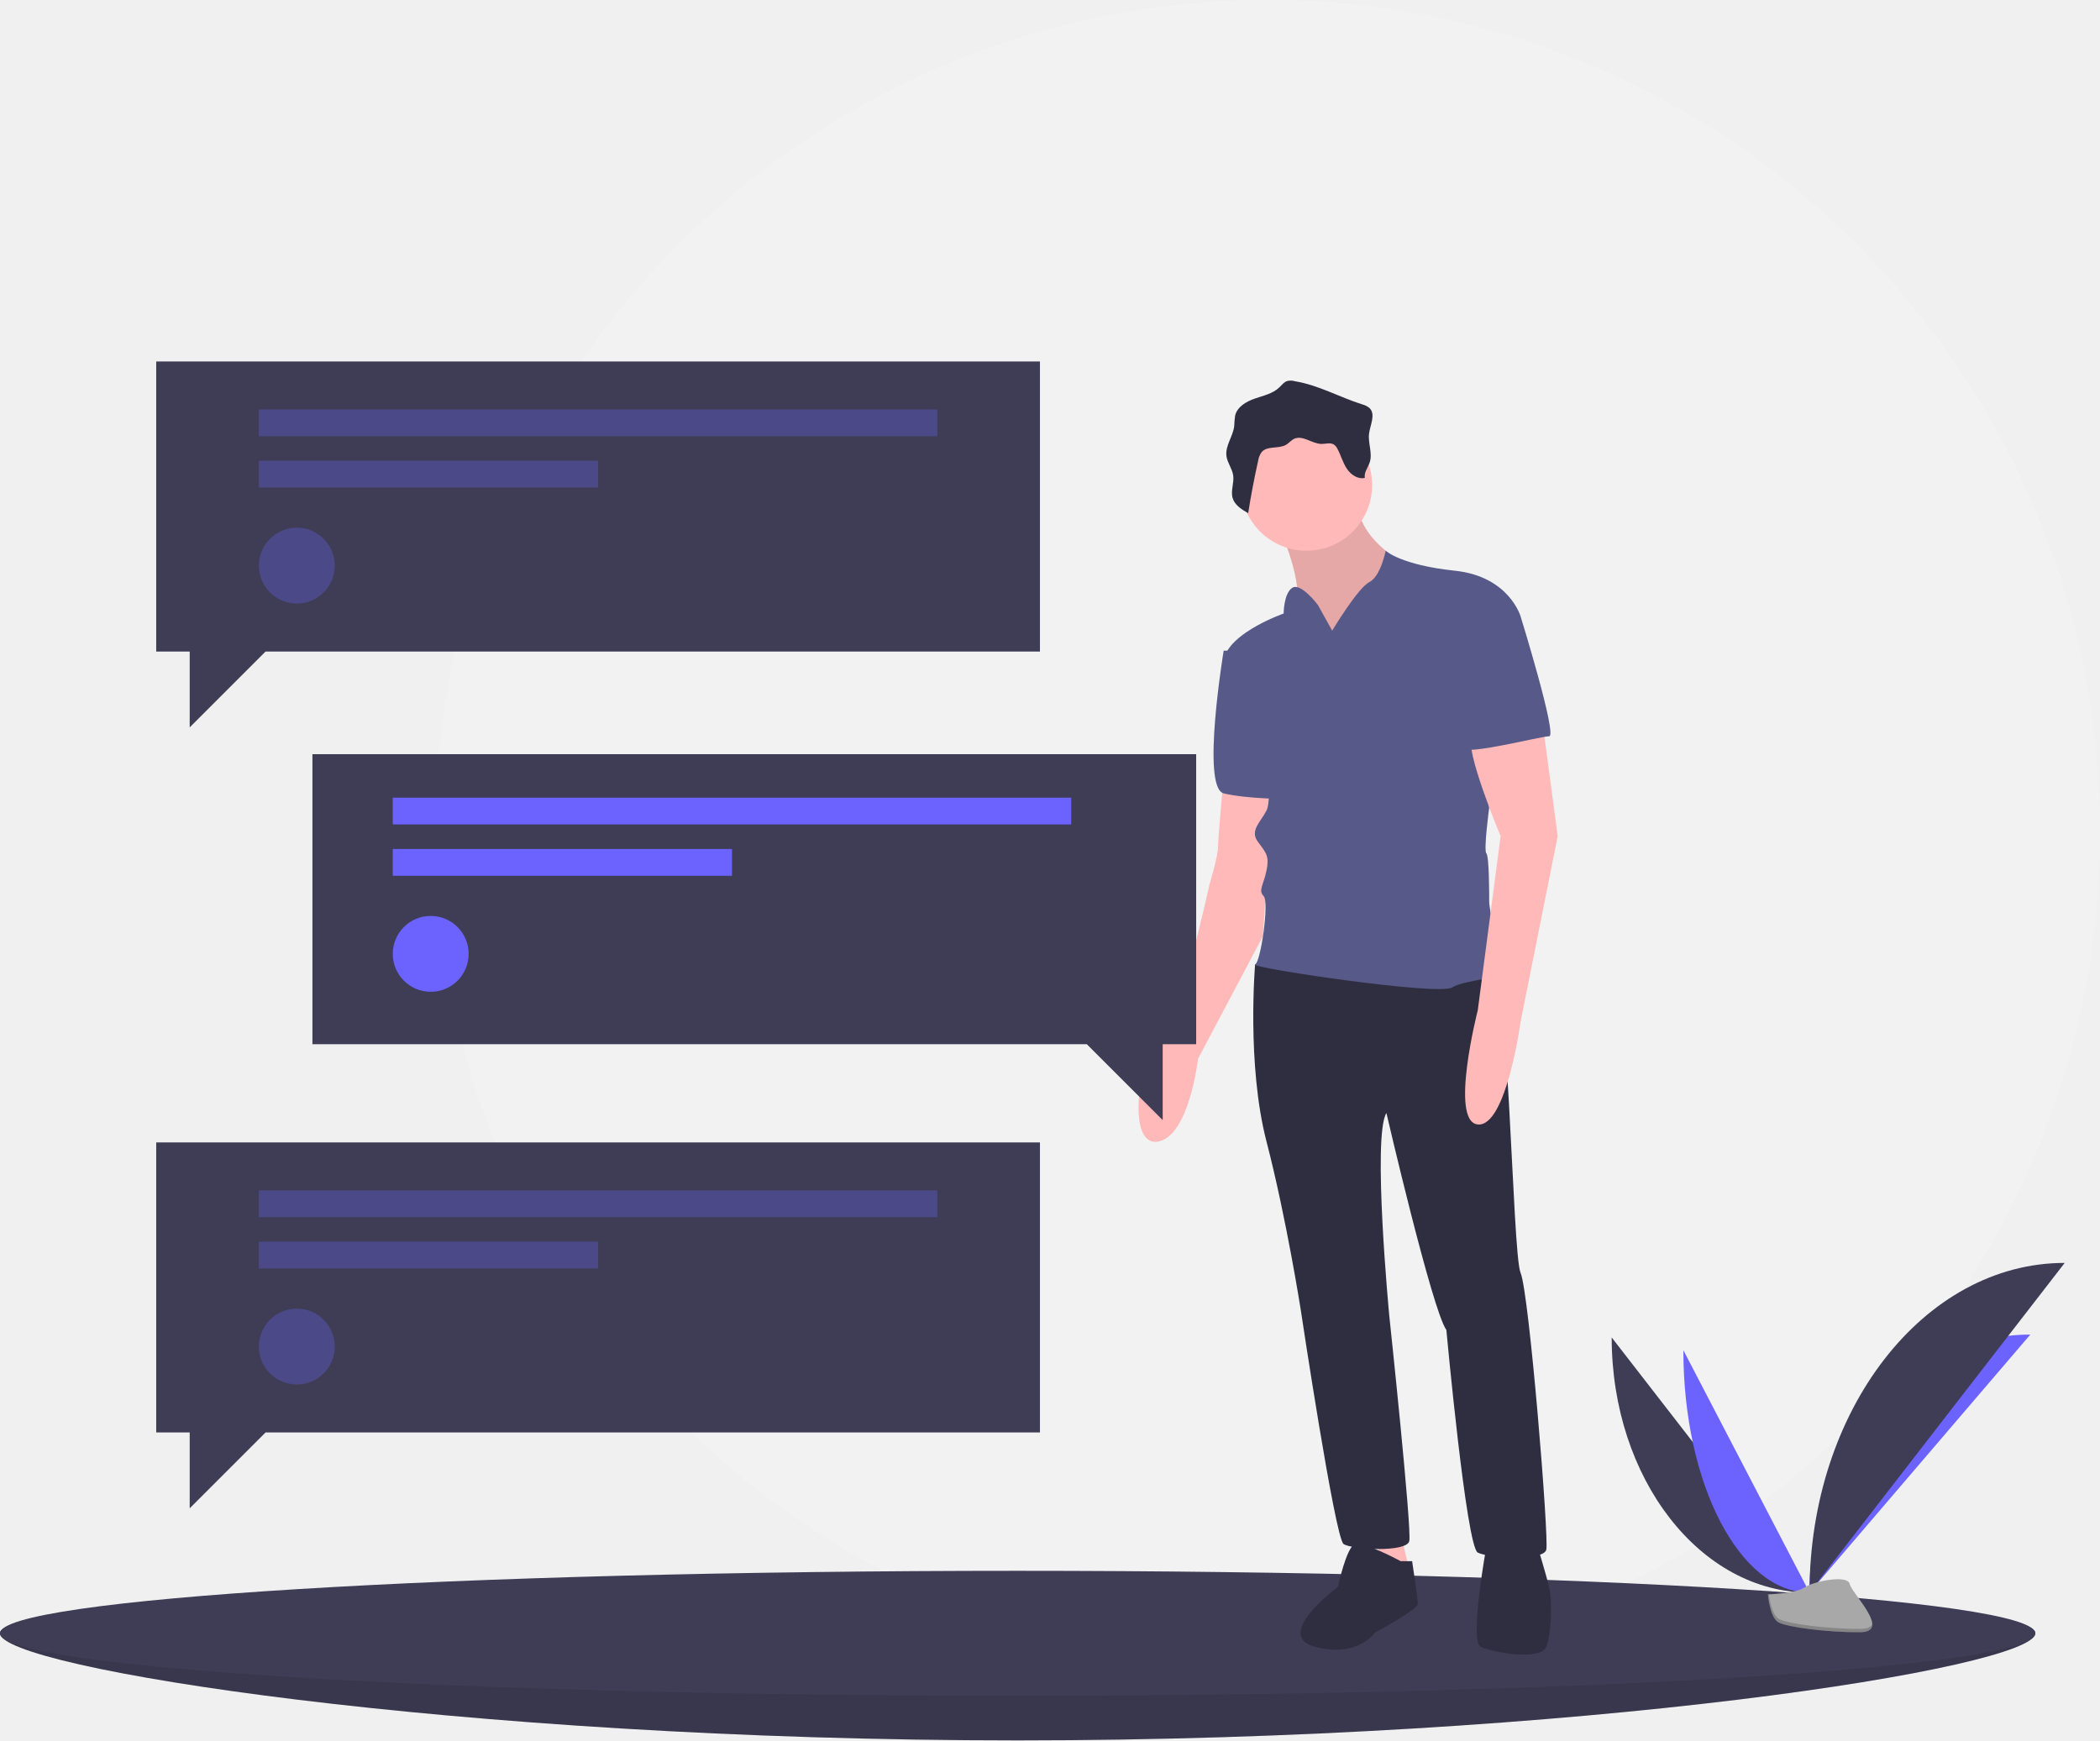
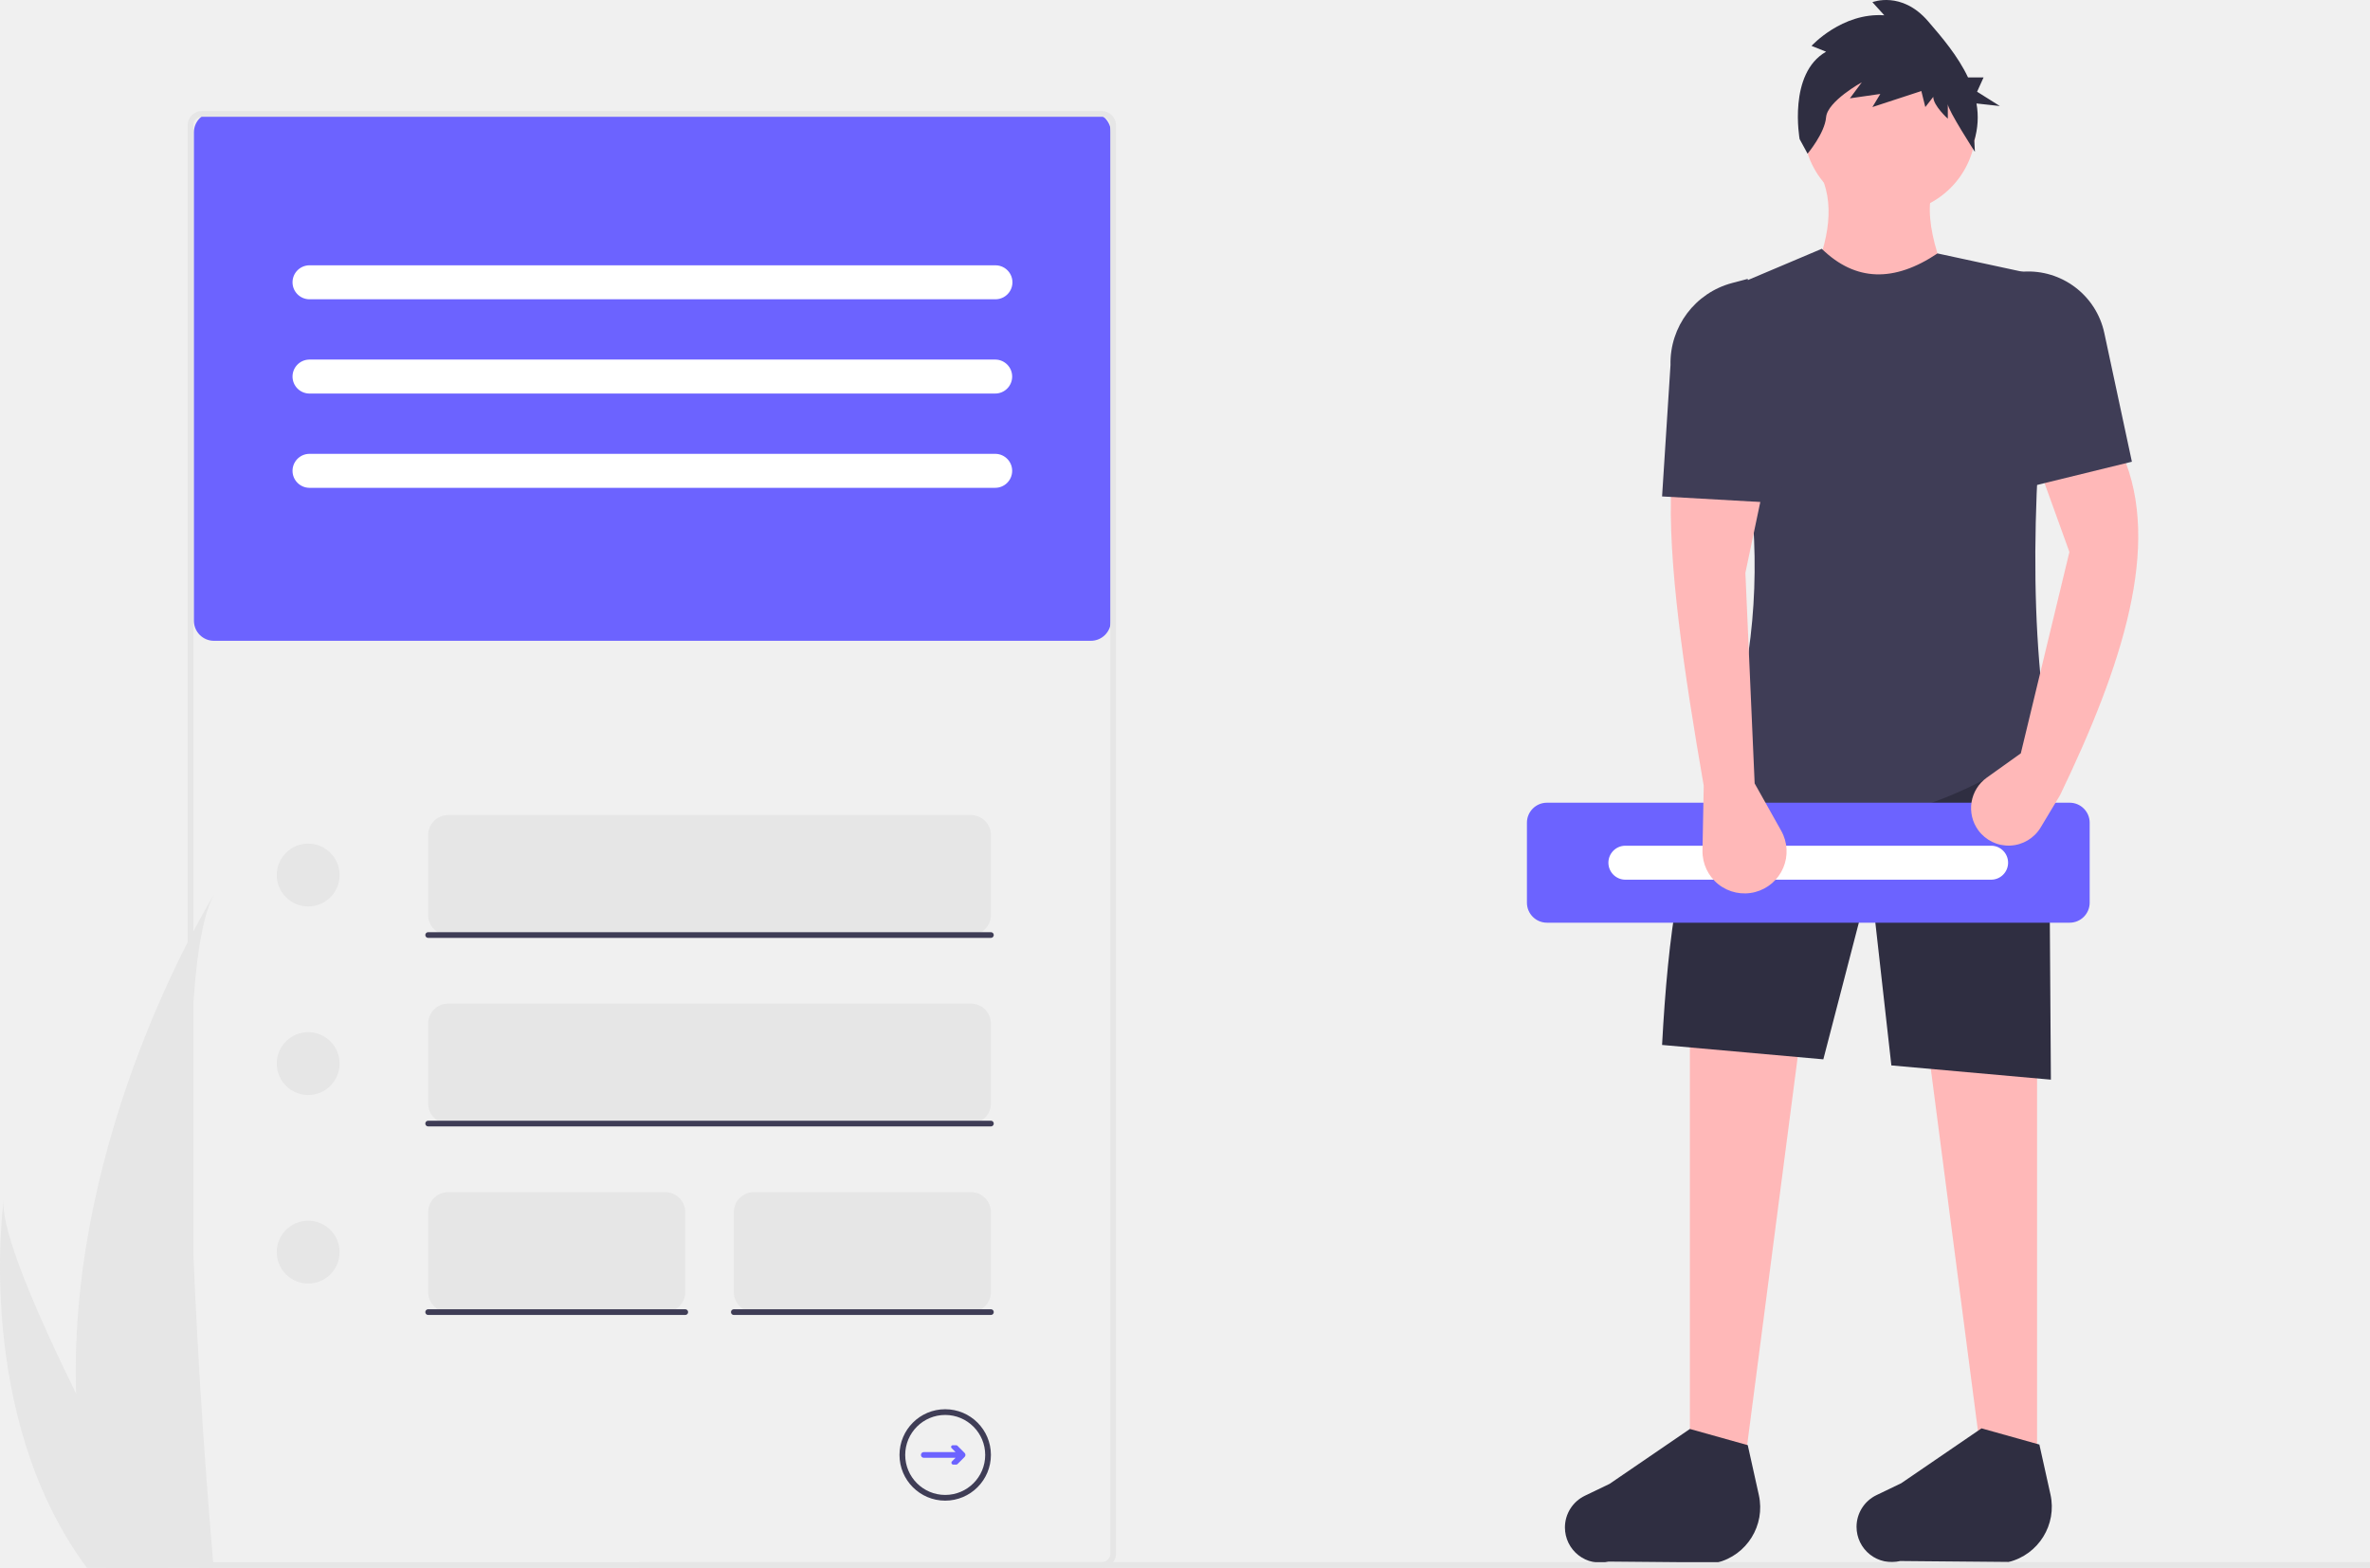
- <svg xmlns="http://www.w3.org/2000/svg" id="edfeb08d-cf64-4dc3-bad9-eda805eddb33" data-name="Layer 1" width="941" height="780" viewBox="0 0 941 780">
-   <circle cx="568" cy="373" r="373" fill="#f2f2f2" />
-   <path d="M1041.5,792c0,15.464-204.158,48-456,48s-456-32.536-456-48,204.158-8,456-8S1041.5,776.536,1041.5,792Z" transform="translate(-129.4999 -59.99983)" fill="#3f3d56" />
-   <path d="M1041.5,792c0,15.464-204.158,48-456,48s-456-32.536-456-48,204.158-8,456-8S1041.5,776.536,1041.5,792Z" transform="translate(-129.4999 -59.99983)" opacity="0.1" />
-   <ellipse cx="456" cy="732" rx="456" ry="28" fill="#3f3d56" />
-   <path d="M851.689,659.413c0,63.204,39.651,114.348,88.652,114.348" transform="translate(-129.4999 -59.99983)" fill="#3f3d56" />
-   <path d="M940.34,773.761c0-63.914,44.248-115.633,98.93-115.633" transform="translate(-129.4999 -59.99983)" fill="#6c63ff" />
-   <path d="M883.809,665.142c0,60.037,25.285,108.619,56.532,108.619" transform="translate(-129.4999 -59.99983)" fill="#6c63ff" />
-   <path d="M940.34,773.761c0-81.668,51.144-147.753,114.348-147.753" transform="translate(-129.4999 -59.99983)" fill="#3f3d56" />
-   <path d="M921.69,774.567s12.572-.387,16.361-3.085,19.339-5.92,20.279-1.593,18.894,21.521,4.7,21.636-32.981-2.211-36.762-4.515S921.69,774.567,921.69,774.567Z" transform="translate(-129.4999 -59.99983)" fill="#a8a8a8" />
-   <path d="M963.284,790.018c-14.194.115-32.981-2.211-36.762-4.515-2.88-1.754-4.028-8.049-4.412-10.953-.266.011-.42.016-.42.016s.796,10.14,4.578,12.443,22.568,4.629,36.762,4.515c4.097-.033,5.513-1.491,5.435-3.65C967.896,789.179,966.334,789.994,963.284,790.018Z" transform="translate(-129.4999 -59.99983)" opacity="0.2" />
-   <path d="M702.135,295.316s12.792,26.864,7.675,39.656,19.188,26.864,19.188,26.864l31.981-17.909V320.9l-5.117-10.234s-20.468-11.513-17.909-29.422S702.135,295.316,702.135,295.316Z" transform="translate(-129.4999 -59.99983)" fill="#ffb9b9" />
-   <path d="M702.135,295.316s12.792,26.864,7.675,39.656,19.188,26.864,19.188,26.864l31.981-17.909V320.9l-5.117-10.234s-20.468-11.513-17.909-29.422S702.135,295.316,702.135,295.316Z" transform="translate(-129.4999 -59.99983)" opacity="0.1" />
-   <path d="M677.83,407.888s-2.558,28.143-2.558,31.981-3.838,16.63-3.838,16.63-14.072,65.241-23.026,71.637-14.072,46.052,0,43.494,17.909-37.098,17.909-37.098l29.125-54.997,4.135-66.53Z" transform="translate(-129.4999 -59.99983)" fill="#ffb9b9" />
-   <path d="M688.064,351.602H677.83s-10.234,61.403,0,63.962S707.252,418.122,707.252,418.122Z" transform="translate(-129.4999 -59.99983)" fill="#575a89" />
-   <polygon points="616.129 686.885 621.246 711.19 631.48 703.515 626.363 681.768 616.129 685.605 616.129 686.885" fill="#ffb9b9" />
-   <path d="M699.577,487.2l-7.675,5.117s-3.838,44.773,5.117,79.312S712.369,647.104,712.369,647.104s15.351,102.339,19.188,104.897,28.143,3.838,29.422-1.279-8.955-101.059-8.955-101.059-7.675-80.592-1.279-90.825c0,0,20.468,88.267,26.864,97.222,0,0,8.955,97.222,14.072,99.78s29.422,3.838,30.702-1.279-7.675-115.131-11.513-124.085S805.753,488.48,796.798,489.759,699.577,487.2,699.577,487.2Z" transform="translate(-129.4999 -59.99983)" fill="#2f2e41" />
-   <circle cx="585.428" cy="217.407" r="29.422" fill="#ffb9b9" />
-   <path d="M726.441,342.647l-6.396-11.513s-7.675-10.234-11.513-7.675-3.838,11.513-3.838,11.513-29.422,10.234-26.864,24.305,19.188,38.377,19.188,38.377,2.558,20.468,0,25.585-7.675,8.955-3.838,14.072,5.117,6.396,3.838,12.792-3.838,8.955-1.279,11.513-1.279,29.422-3.838,30.702,81.871,14.072,88.267,10.234,24.305-3.838,23.026-7.675-6.396-26.864-6.396-30.702,0-20.468-1.279-21.747,1.279-20.468,1.279-20.468l-6.396-53.728,20.468-31.981s-5.117-17.909-29.422-20.468-31.029-8.955-31.029-8.955-2.231,11.513-7.348,14.072S726.441,342.647,726.441,342.647Z" transform="translate(-129.4999 -59.99983)" fill="#575a89" />
-   <path d="M819.825,377.187,827.5,434.752l-16.63,83.15s-6.396,47.332-19.188,46.052,0-51.169,0-51.169L801.915,434.752s-16.63-39.656-12.792-44.773S819.825,377.187,819.825,377.187Z" transform="translate(-129.4999 -59.99983)" fill="#ffb9b9" />
-   <path d="M757.142,759.677s-16.63-8.955-20.468-7.675S728.999,771.19,728.999,771.19s-29.422,21.747-10.234,26.864,26.864-6.396,26.864-6.396,19.188-10.234,19.188-12.792-2.558-19.188-2.558-19.188Z" transform="translate(-129.4999 -59.99983)" fill="#2f2e41" />
-   <path d="M795.519,753.281s-7.675,42.215-2.558,44.773,26.864,6.396,29.422,0,2.558-21.747,1.279-26.864-5.117-17.909-5.117-17.909Z" transform="translate(-129.4999 -59.99983)" fill="#2f2e41" />
-   <path d="M709.796,230.869a6.826,6.826,0,0,0-3.525-.107c-1.468.479-2.432,1.836-3.552,2.9-2.934,2.785-7.125,3.657-10.949,4.976s-7.847,3.655-8.805,7.585a41.279,41.279,0,0,0-.417,4.773c-.57,4.637-4.106,8.812-3.474,13.441.413,3.024,2.569,5.589,3.012,8.609.493,3.367-1.208,6.871-.259,10.139.93,3.202,4.075,5.154,6.973,6.804q1.864-11.834,4.479-23.533a8.504,8.504,0,0,1,1.595-3.889c2.572-2.914,7.617-1.254,10.955-3.245,1.268-.756,2.209-2.004,3.541-2.641,3.856-1.843,8.028,2.24,12.301,2.279,1.886.017,3.955-.732,5.548.277a5.07,5.07,0,0,1,1.622,1.995c1.523,2.859,2.36,6.071,4.136,8.779s4.957,4.918,8.106,4.159c-.481-2.442,1.431-4.639,2.197-7.008,1.317-4.075-.836-8.498-.317-12.748.487-3.991,3.087-8.676.235-11.51a8.086,8.086,0,0,0-3.375-1.694C729.727,238.007,720.401,232.637,709.796,230.869Z" transform="translate(-129.4999 -59.99983)" fill="#2f2e41" />
-   <path d="M798.078,331.134l12.792,5.117s16.63,53.728,12.792,53.728-38.377,8.955-38.377,5.117S787.844,331.134,798.078,331.134Z" transform="translate(-129.4999 -59.99983)" fill="#575a89" />
-   <polygon points="466 162 70 162 70 292 85 292 85 326 119 292 466 292 466 162" fill="#3f3d56" />
-   <polygon points="466 512 70 512 70 642 85 642 85 676 119 642 466 642 466 512" fill="#3f3d56" />
-   <polygon points="140 338 536 338 536 468 521 468 521 502 487 468 140 468 140 338" fill="#3f3d56" />
-   <rect x="116" y="183.5" width="304" height="12" fill="#6c63ff" opacity="0.3" />
-   <rect x="116" y="206.5" width="152" height="12" fill="#6c63ff" opacity="0.3" />
-   <circle cx="133" cy="253.5" r="17" fill="#6c63ff" opacity="0.3" />
-   <rect x="176" y="357.5" width="304" height="12" fill="#6c63ff" />
-   <rect x="176" y="380.5" width="152" height="12" fill="#6c63ff" />
-   <circle cx="193" cy="427.5" r="17" fill="#6c63ff" />
-   <rect x="116" y="533.5" width="304" height="12" fill="#6c63ff" opacity="0.3" />
-   <rect x="116" y="556.5" width="152" height="12" fill="#6c63ff" opacity="0.3" />
-   <circle cx="133" cy="603.5" r="17" fill="#6c63ff" opacity="0.3" />
+ <svg xmlns="http://www.w3.org/2000/svg" id="ed709b15-984e-4c6b-b13e-799af1de279c" data-name="Layer 1" width="829.651" height="548.854" viewBox="0 0 829.651 548.854">
+   <polygon points="609.397 522.909 591.573 522.909 591.573 349.531 632.082 348.721 609.397 522.909" fill="#ffb8b8" />
+   <polygon points="695.276 522.909 713.1 522.909 713.1 349.531 672.591 348.721 695.276 522.909" fill="#ffb8b8" />
+   <path d="M786.208,722.598l-37.924-.348a12.327,12.327,0,0,1-15.285-11.967v0a12.327,12.327,0,0,1,6.984-11.109l8.651-4.161,28.115-19.215,20.254,5.671,3.879,17.457A19.931,19.931,0,0,1,786.208,722.598Z" transform="translate(-185.1743 -175.5731)" fill="#2f2e41" />
+   <path d="M888.29,722.383l-37.924-.348a12.327,12.327,0,0,1-15.285-11.967v0a12.327,12.327,0,0,1,6.984-11.109l8.651-4.161,28.115-19.215,20.254,5.671,3.879,17.457A19.931,19.931,0,0,1,888.29,722.383Z" transform="translate(-185.1743 -175.5731)" fill="#2f2e41" />
+   <path d="M903.116,553.521l-55.842-4.986-7.352-65.5-16.465,63.373-56.451-5.04c2.081-38.806,6.559-71.177,17.014-87.499l118.286-21.065Z" transform="translate(-185.1743 -175.5731)" fill="#2f2e41" />
+   <circle cx="661.507" cy="44.439" r="30.172" fill="#ffb8b8" />
+   <path d="M870.709,282.922l-52.662-6.481c6.7-14.267,9.719-27.589,4.861-38.889h40.509C857.155,248.727,862.755,265.29,870.709,282.922Z" transform="translate(-185.1743 -175.5731)" fill="#ffb8b8" />
+   <path d="M902.306,434.425C865.251,461.595,824.81,470.865,780.78,461.161c26.715-60.992,22.9-121.105,0-180.67l42.129-17.824c11.813,11.523,25.36,11.774,40.509,1.62l41.319,8.912C897.179,332.621,894.645,387.814,902.306,434.425Z" transform="translate(-185.1743 -175.5731)" fill="#3f3d56" />
+   <path d="M824.422,193.674l-5.095-2.04S829.98,179.906,844.802,180.925l-4.169-4.589s10.19-4.079,19.454,6.629c4.87,5.629,10.504,12.246,14.016,19.7h5.456l-2.277,5.014,7.97,5.014-8.181-.901a27.747,27.747,0,0,1-.774,12.987l.219,3.963s-9.483-14.672-9.483-16.712v5.099s-5.095-4.589-5.095-7.649l-2.779,3.57-1.39-5.609-17.138,5.609,2.779-4.589-10.653,1.53,4.169-5.609s-12.043,6.629-12.506,12.238-6.484,12.748-6.484,12.748l-2.779-5.099S810.99,201.323,824.422,193.674Z" transform="translate(-185.1743 -175.5731)" fill="#2f2e41" />
+   <path d="M909.695,498.573h-183a7.008,7.008,0,0,1-7-7v-28a7.008,7.008,0,0,1,7-7h183a7.008,7.008,0,0,1,7,7v28A7.008,7.008,0,0,1,909.695,498.573Z" transform="translate(-185.1743 -175.5731)" fill="#6c63ff" />
+   <path id="e6024a0c-b89c-4e07-9a96-496d93fbcaea" data-name="Path 40" d="M754.055,471.627a5.947,5.947,0,0,0,0,11.892H882.14a5.947,5.947,0,0,0,.195-11.892q-.098-.002-.195,0Z" transform="translate(-185.1743 -175.5731)" fill="#fff" />
+   <path d="M799.414,449.818l9.302,16.582a14.724,14.724,0,0,1-9.125,21.45h0a14.724,14.724,0,0,1-18.438-14.53l.436-22.692c-6.989-40.336-12.661-78.527-11.342-105.323h32.407L796.173,376.092Z" transform="translate(-185.1743 -175.5731)" fill="#ffb8b8" />
+   <path d="M906.357,453.869l-6.813,11.356a13.12,13.12,0,0,1-21.861.967v0a13.12,13.12,0,0,1,2.985-18.393l11.917-8.512,17.014-70.485-10.532-29.166L928.232,334.773C941.926,366.423,928.132,408.615,906.357,453.869Z" transform="translate(-185.1743 -175.5731)" fill="#ffb8b8" />
+   <path d="M809.946,351.787l-42.939-2.431,2.95-46.01a29.012,29.012,0,0,1,21.581-28.705l5.446-1.442Z" transform="translate(-185.1743 -175.5731)" fill="#3f3d56" />
+   <path d="M931.473,337.204l-39.699,9.722V270.769l1.638-.106a27.257,27.257,0,0,1,28.407,21.489Z" transform="translate(-185.1743 -175.5731)" fill="#3f3d56" />
+   <rect x="223.556" y="546.854" width="606.096" height="2" fill="#e6e6e6" />
+   <path d="M211.812,663.409a215.891,215.891,0,0,0,10.085,59.679c.141.448.288.89.435,1.338h37.636c-.04-.402-.08-.85-.12-1.338-2.51-28.849-16.978-204.433.321-234.46C258.656,491.064,208.894,571.743,211.812,663.409Z" transform="translate(-185.1743 -175.5731)" fill="#e6e6e6" />
+   <path d="M214.636,723.088c.315.448.642.897.977,1.338H243.846c-.214-.381-.462-.83-.75-1.338-4.664-8.419-18.47-33.587-31.285-59.679-13.772-28.039-26.407-57.143-25.343-67.676C186.141,598.109,176.612,670.53,214.636,723.088Z" transform="translate(-185.1743 -175.5731)" fill="#e6e6e6" />
+   <path d="M567.057,399.892h-307a7.008,7.008,0,0,1-7-7v-171a7.008,7.008,0,0,1,7-7h307a7.008,7.008,0,0,1,7,7v171A7.008,7.008,0,0,1,567.057,399.892Z" transform="translate(-185.1743 -175.5731)" fill="#6c63ff" />
+   <path d="M570.855,724.427H255.855a5.006,5.006,0,0,1-5-5V219.451a5.006,5.006,0,0,1,5-5H570.855a5.006,5.006,0,0,1,5,5V719.427A5.006,5.006,0,0,1,570.855,724.427ZM255.855,216.451a3.003,3.003,0,0,0-3,3V719.427a3.003,3.003,0,0,0,3,3H570.855a3.003,3.003,0,0,0,3-3V219.451a3.003,3.003,0,0,0-3-3Z" transform="translate(-185.1743 -175.5731)" fill="#e6e6e6" />
+   <circle cx="107.883" cy="306.319" r="11" fill="#e6e6e6" />
+   <path d="M525.057,502.892h-183a7.008,7.008,0,0,1-7-7v-28a7.008,7.008,0,0,1,7-7h183a7.008,7.008,0,0,1,7,7v28A7.008,7.008,0,0,1,525.057,502.892Z" transform="translate(-185.1743 -175.5731)" fill="#e6e6e6" />
+   <path d="M532.057,503.892h-197a1,1,0,0,1,0-2h197a1,1,0,0,1,0,2Z" transform="translate(-185.1743 -175.5731)" fill="#3f3d56" />
+   <circle cx="107.883" cy="372.319" r="11" fill="#e6e6e6" />
+   <path d="M525.057,568.892h-183a7.008,7.008,0,0,1-7-7v-28a7.008,7.008,0,0,1,7-7h183a7.008,7.008,0,0,1,7,7v28A7.008,7.008,0,0,1,525.057,568.892Z" transform="translate(-185.1743 -175.5731)" fill="#e6e6e6" />
+   <path d="M532.057,569.892h-197a1,1,0,0,1,0-2h197a1,1,0,0,1,0,2Z" transform="translate(-185.1743 -175.5731)" fill="#3f3d56" />
+   <circle cx="107.883" cy="438.319" r="11" fill="#e6e6e6" />
+   <path d="M418.057,634.892h-76a7.008,7.008,0,0,1-7-7v-28a7.008,7.008,0,0,1,7-7h76a7.008,7.008,0,0,1,7,7v28A7.008,7.008,0,0,1,418.057,634.892Z" transform="translate(-185.1743 -175.5731)" fill="#e6e6e6" />
+   <path d="M425.057,635.892h-90a1,1,0,0,1,0-2h90a1,1,0,0,1,0,2Z" transform="translate(-185.1743 -175.5731)" fill="#3f3d56" />
+   <path d="M525.057,634.892h-76a7.008,7.008,0,0,1-7-7v-28a7.008,7.008,0,0,1,7-7h76a7.008,7.008,0,0,1,7,7v28A7.008,7.008,0,0,1,525.057,634.892Z" transform="translate(-185.1743 -175.5731)" fill="#e6e6e6" />
+   <path d="M532.057,635.892h-90a1,1,0,0,1,0-2h90a1,1,0,0,1,0,2Z" transform="translate(-185.1743 -175.5731)" fill="#3f3d56" />
+   <path id="aa22f97a-b0c4-48a0-9697-8e710bb4cd75" data-name="Path 40" d="M293.417,268.446a5.947,5.947,0,0,0,0,11.892H533.502a5.947,5.947,0,1,0,.195-11.892q-.098-.002-.195,0Z" transform="translate(-185.1743 -175.5731)" fill="#fff" />
+   <path id="a17c1cae-a14a-457b-86dc-2629628de1d6" data-name="Path 40" d="M293.417,301.446a5.947,5.947,0,0,0,0,11.892H533.502a5.947,5.947,0,0,0,.195-11.892q-.098-.002-.195,0Z" transform="translate(-185.1743 -175.5731)" fill="#fff" />
+   <path id="b5ca973b-c484-402e-90b9-a33cbeee2455" data-name="Path 40" d="M293.417,334.446a5.947,5.947,0,0,0,0,11.892H533.502a5.947,5.947,0,0,0,.195-11.892q-.098-.002-.195,0Z" transform="translate(-185.1743 -175.5731)" fill="#fff" />
+   <path d="M522.854,684.189l-2.517-2.517a.585.585,0,0,0-.414-.171H518.7a.585.585,0,0,0-.413.998l1.393,1.392H508.557a1,1,0,0,0,0,2h11.122l-1.251,1.25a.668.668,0,0,0,.472,1.14h.989a.668.668,0,0,0,.472-.196l2.492-2.492A.994.994,0,0,0,522.854,684.189Z" transform="translate(-185.1743 -175.5731)" fill="#6c63ff" />
+   <path d="M516.057,700.892a16,16,0,1,1,16-16A16.018,16.018,0,0,1,516.057,700.892Zm0-30a14,14,0,1,0,14,14A14.016,14.016,0,0,0,516.057,670.892Z" transform="translate(-185.1743 -175.5731)" fill="#3f3d56" />
</svg>
